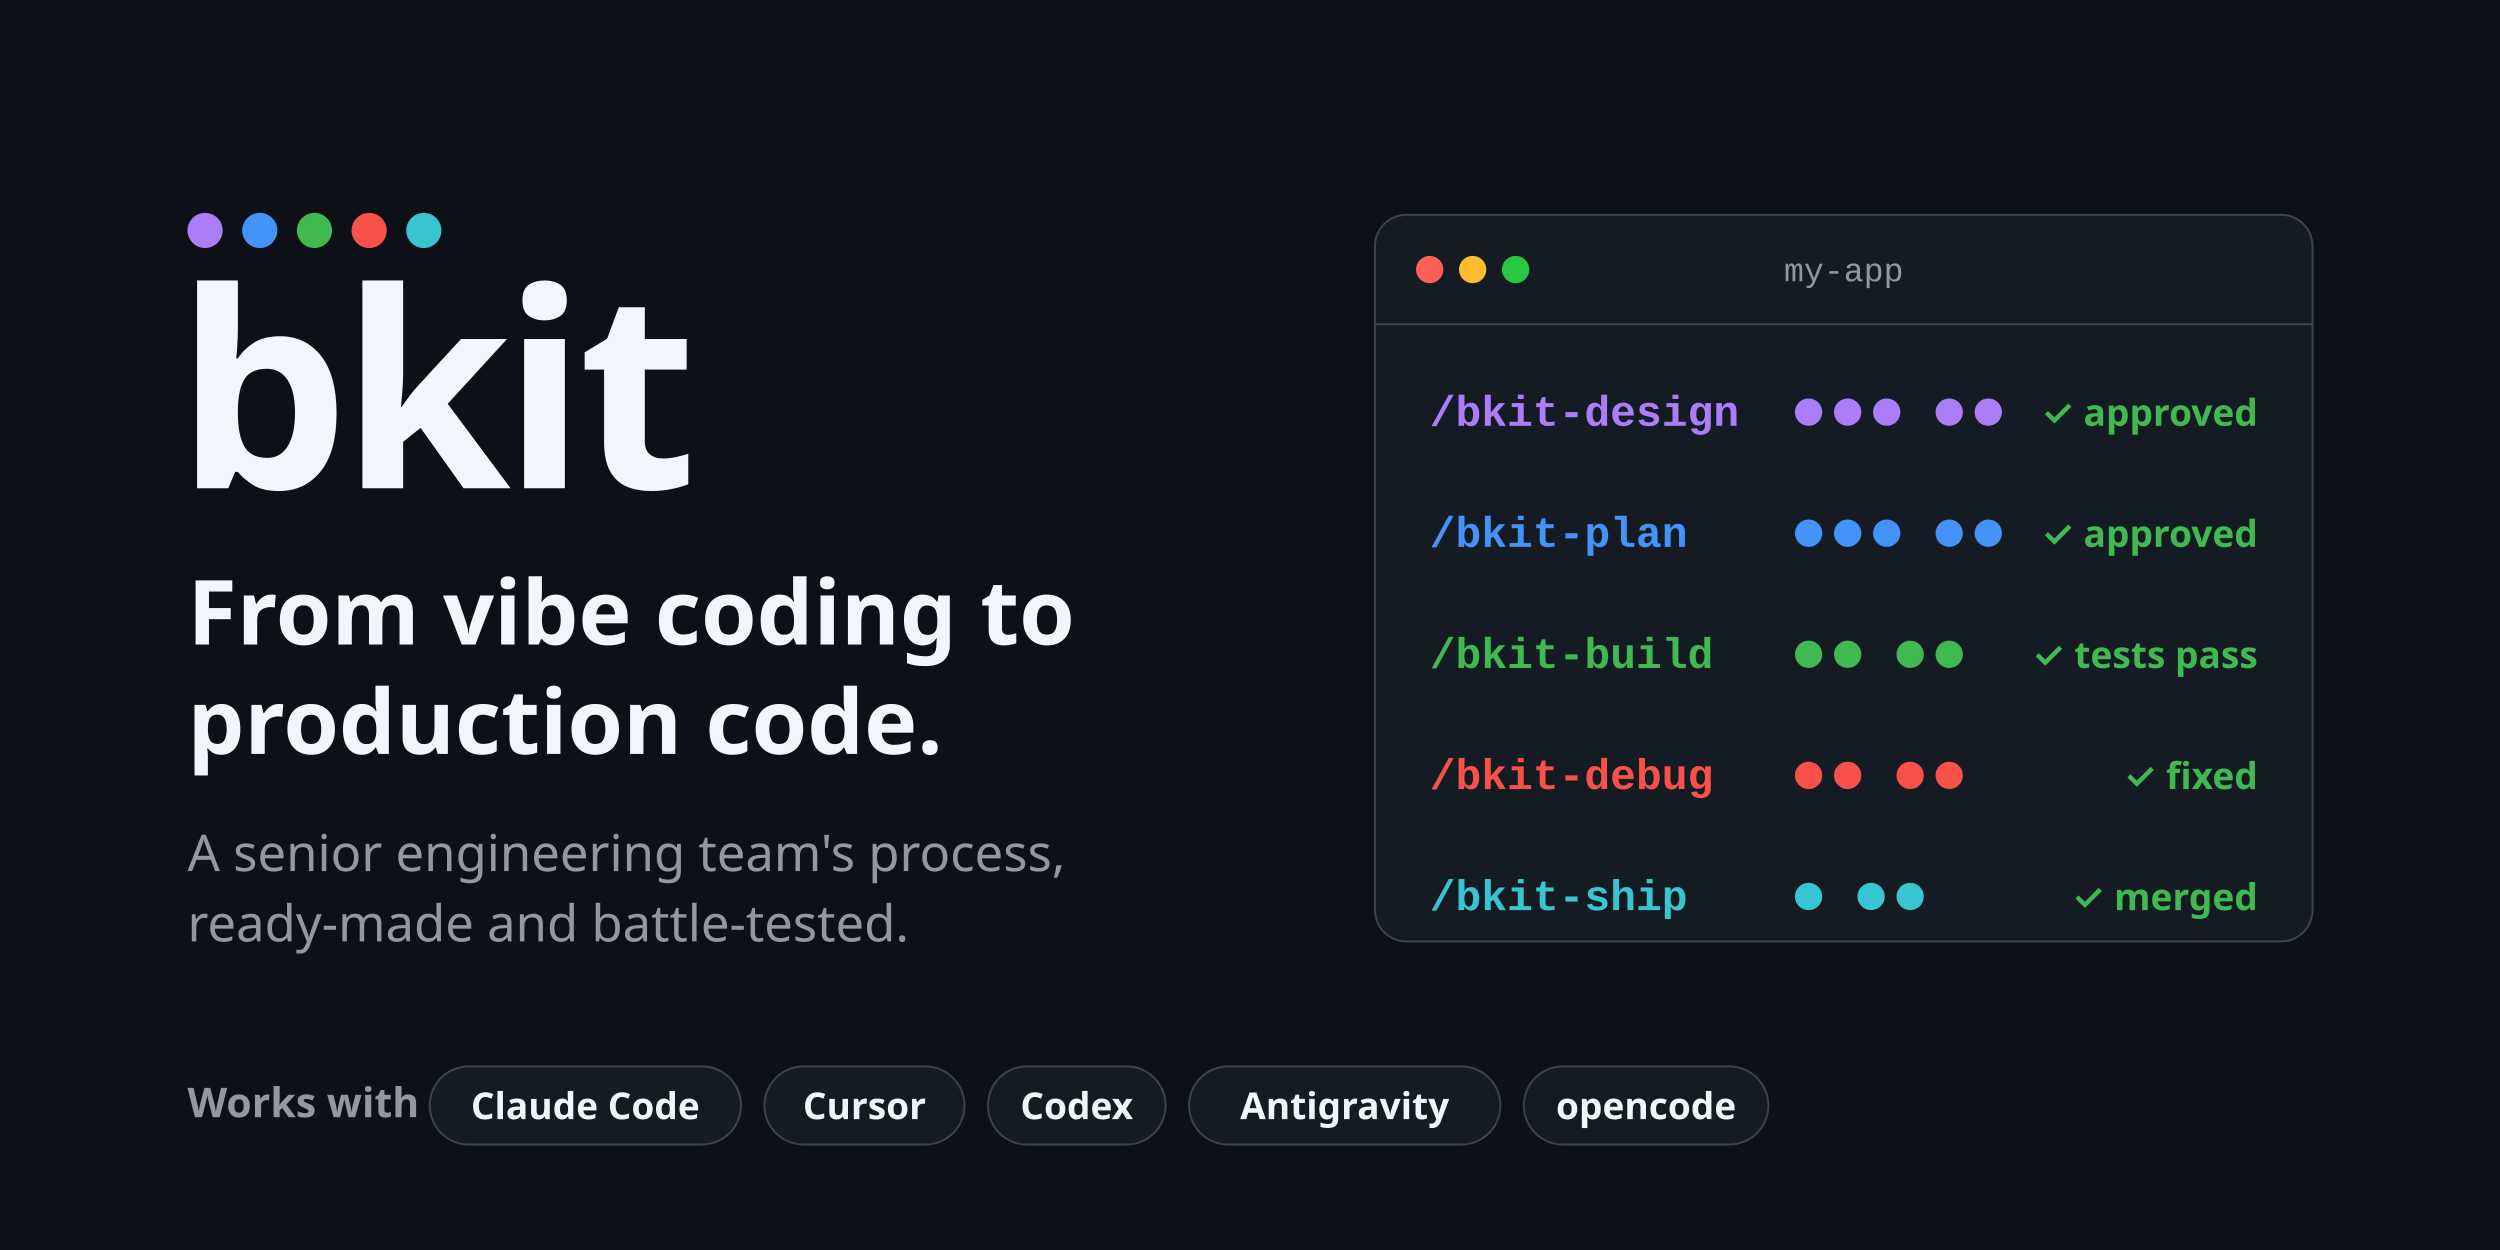
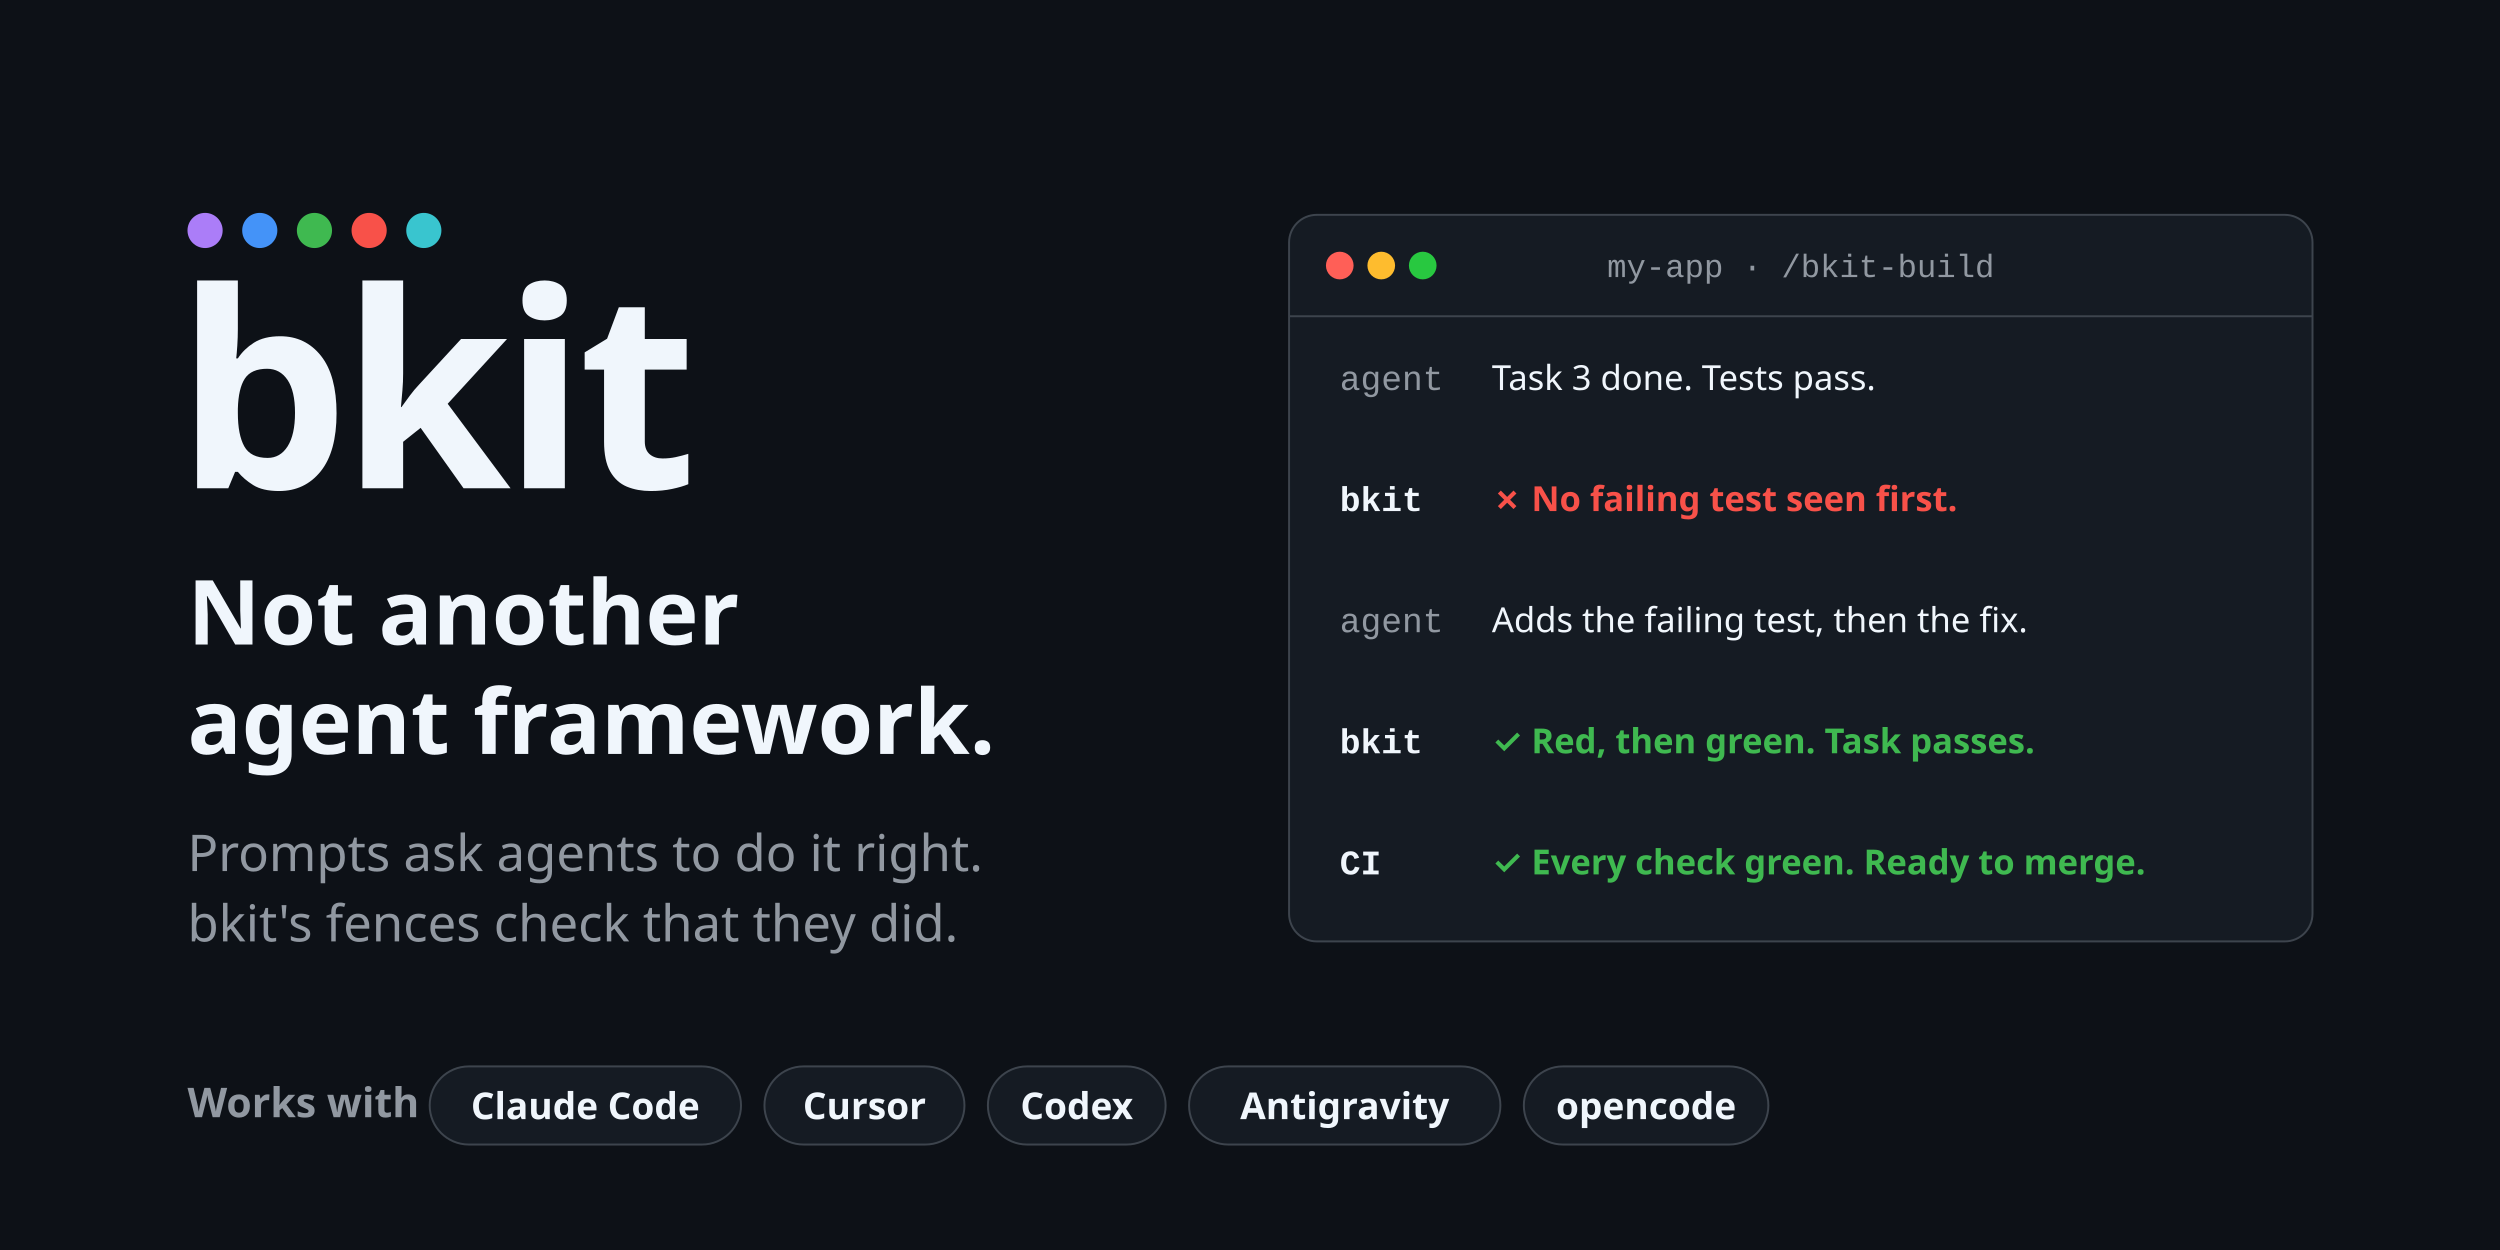
- <svg xmlns="http://www.w3.org/2000/svg" width="1280" height="640" viewBox="0 0 1280 640" role="img" aria-label="bkit — from vibe coding to production code. A senior engineering team's process, ready-made and battle-tested. Works with Claude Code, Cursor, Codex, Antigravity and opencode.">
+ <svg xmlns="http://www.w3.org/2000/svg" width="1280" height="640" viewBox="0 0 1280 640" role="img" aria-label="bkit — not another agent framework. Prompts ask agents to do it right; bkit's fences check that they did. Works with Claude Code, Cursor, Codex, Antigravity and opencode.">
  <rect width="1280" height="640" fill="#0d1117" />
  <circle cx="105" cy="118" r="9" fill="#ab7df8" />
  <circle cx="133" cy="118" r="9" fill="#4493f8" />
  <circle cx="161" cy="118" r="9" fill="#3fb950" />
  <circle cx="189" cy="118" r="9" fill="#f85149" />
  <circle cx="217" cy="118" r="9" fill="#39c5cf" />
  <text x="90" y="250" font-family="-apple-system, BlinkMacSystemFont, 'Segoe UI', 'Noto Sans', Helvetica, Arial, sans-serif" font-size="140" font-weight="800" fill="#f0f6fc" text-anchor="start" letter-spacing="-4">bkit</text>
-   <text x="96" y="330" font-family="-apple-system, BlinkMacSystemFont, 'Segoe UI', 'Noto Sans', Helvetica, Arial, sans-serif" font-size="46" font-weight="700" fill="#f0f6fc" text-anchor="start">From vibe coding to</text>
-   <text x="96" y="386" font-family="-apple-system, BlinkMacSystemFont, 'Segoe UI', 'Noto Sans', Helvetica, Arial, sans-serif" font-size="46" font-weight="700" fill="#f0f6fc" text-anchor="start">production code.</text>
-   <text x="96" y="446" font-family="-apple-system, BlinkMacSystemFont, 'Segoe UI', 'Noto Sans', Helvetica, Arial, sans-serif" font-size="26" font-weight="400" fill="#9198a1" text-anchor="start">A senior engineering team's process,</text>
-   <text x="96" y="482" font-family="-apple-system, BlinkMacSystemFont, 'Segoe UI', 'Noto Sans', Helvetica, Arial, sans-serif" font-size="26" font-weight="400" fill="#9198a1" text-anchor="start">ready-made and battle-tested.</text>
-   <rect x="704" y="110" width="480" height="372" rx="16" fill="#151b23" stroke="#3d444d" />
-   <circle cx="732" cy="138" r="7" fill="#ff5f57" />
-   <circle cx="754" cy="138" r="7" fill="#febc2e" />
-   <circle cx="776" cy="138" r="7" fill="#28c840" />
-   <text x="944" y="144" font-family="ui-monospace, SFMono-Regular, 'SF Mono', Menlo, Consolas, 'Liberation Mono', monospace" font-size="17" font-weight="400" fill="#9198a1" text-anchor="middle">my-app</text>
-   <line x1="704" y1="166" x2="1184" y2="166" stroke="#3d444d" />
-   <text x="732" y="218" font-family="ui-monospace, SFMono-Regular, 'SF Mono', Menlo, Consolas, 'Liberation Mono', monospace" font-size="22" font-weight="600" fill="#ab7df8" text-anchor="start">/bkit-design</text>
-   <circle cx="926" cy="211" r="7" fill="#ab7df8" />
-   <circle cx="946" cy="211" r="7" fill="#ab7df8" />
-   <circle cx="966" cy="211" r="7" fill="#ab7df8" />
-   <circle cx="998" cy="211" r="7" fill="#ab7df8" />
-   <circle cx="1018" cy="211" r="7" fill="#ab7df8" />
-   <text x="1156" y="218" font-family="-apple-system, BlinkMacSystemFont, 'Segoe UI', 'Noto Sans', Helvetica, Arial, sans-serif" font-size="19" font-weight="600" fill="#3fb950" text-anchor="end">✓ approved</text>
-   <text x="732" y="280" font-family="ui-monospace, SFMono-Regular, 'SF Mono', Menlo, Consolas, 'Liberation Mono', monospace" font-size="22" font-weight="600" fill="#4493f8" text-anchor="start">/bkit-plan</text>
-   <circle cx="926" cy="273" r="7" fill="#4493f8" />
-   <circle cx="946" cy="273" r="7" fill="#4493f8" />
-   <circle cx="966" cy="273" r="7" fill="#4493f8" />
-   <circle cx="998" cy="273" r="7" fill="#4493f8" />
-   <circle cx="1018" cy="273" r="7" fill="#4493f8" />
-   <text x="1156" y="280" font-family="-apple-system, BlinkMacSystemFont, 'Segoe UI', 'Noto Sans', Helvetica, Arial, sans-serif" font-size="19" font-weight="600" fill="#3fb950" text-anchor="end">✓ approved</text>
-   <text x="732" y="342" font-family="ui-monospace, SFMono-Regular, 'SF Mono', Menlo, Consolas, 'Liberation Mono', monospace" font-size="22" font-weight="600" fill="#3fb950" text-anchor="start">/bkit-build</text>
-   <circle cx="926" cy="335" r="7" fill="#3fb950" />
-   <circle cx="946" cy="335" r="7" fill="#3fb950" />
-   <circle cx="978" cy="335" r="7" fill="#3fb950" />
-   <circle cx="998" cy="335" r="7" fill="#3fb950" />
-   <text x="1156" y="342" font-family="-apple-system, BlinkMacSystemFont, 'Segoe UI', 'Noto Sans', Helvetica, Arial, sans-serif" font-size="19" font-weight="600" fill="#3fb950" text-anchor="end">✓ tests pass</text>
-   <text x="732" y="404" font-family="ui-monospace, SFMono-Regular, 'SF Mono', Menlo, Consolas, 'Liberation Mono', monospace" font-size="22" font-weight="600" fill="#f85149" text-anchor="start">/bkit-debug</text>
-   <circle cx="926" cy="397" r="7" fill="#f85149" />
-   <circle cx="946" cy="397" r="7" fill="#f85149" />
-   <circle cx="978" cy="397" r="7" fill="#f85149" />
-   <circle cx="998" cy="397" r="7" fill="#f85149" />
-   <text x="1156" y="404" font-family="-apple-system, BlinkMacSystemFont, 'Segoe UI', 'Noto Sans', Helvetica, Arial, sans-serif" font-size="19" font-weight="600" fill="#3fb950" text-anchor="end">✓ fixed</text>
-   <text x="732" y="466" font-family="ui-monospace, SFMono-Regular, 'SF Mono', Menlo, Consolas, 'Liberation Mono', monospace" font-size="22" font-weight="600" fill="#39c5cf" text-anchor="start">/bkit-ship</text>
-   <circle cx="926" cy="459" r="7" fill="#39c5cf" />
-   <circle cx="958" cy="459" r="7" fill="#39c5cf" />
-   <circle cx="978" cy="459" r="7" fill="#39c5cf" />
-   <text x="1156" y="466" font-family="-apple-system, BlinkMacSystemFont, 'Segoe UI', 'Noto Sans', Helvetica, Arial, sans-serif" font-size="19" font-weight="600" fill="#3fb950" text-anchor="end">✓ merged</text>
+   <text x="96" y="330" font-family="-apple-system, BlinkMacSystemFont, 'Segoe UI', 'Noto Sans', Helvetica, Arial, sans-serif" font-size="46" font-weight="700" fill="#f0f6fc" text-anchor="start">Not another</text>
+   <text x="96" y="386" font-family="-apple-system, BlinkMacSystemFont, 'Segoe UI', 'Noto Sans', Helvetica, Arial, sans-serif" font-size="46" font-weight="700" fill="#f0f6fc" text-anchor="start">agent framework.</text>
+   <text x="96" y="446" font-family="-apple-system, BlinkMacSystemFont, 'Segoe UI', 'Noto Sans', Helvetica, Arial, sans-serif" font-size="26" font-weight="400" fill="#9198a1" text-anchor="start">Prompts ask agents to do it right.</text>
+   <text x="96" y="482" font-family="-apple-system, BlinkMacSystemFont, 'Segoe UI', 'Noto Sans', Helvetica, Arial, sans-serif" font-size="26" font-weight="400" fill="#9198a1" text-anchor="start">bkit's fences check that they did.</text>
+   <rect x="660" y="110" width="524" height="372" rx="14.16" fill="#151b23" stroke="#3d444d" />
+   <circle cx="685.96" cy="135.96" r="7.08" fill="#ff5f57" />
+   <circle cx="707.2" cy="135.96" r="7.08" fill="#febc2e" />
+   <circle cx="728.44" cy="135.96" r="7.08" fill="#28c840" />
+   <text x="922" y="141.86" font-family="ui-monospace, SFMono-Regular, 'SF Mono', Menlo, Consolas, 'Liberation Mono', monospace" font-size="16.52" font-weight="400" fill="#9198a1" text-anchor="middle">my-app · /bkit-build</text>
+   <line x1="660" y1="161.92" x2="1184" y2="161.92" stroke="#3d444d" />
+   <text x="685.96" y="199.68" font-family="ui-monospace, SFMono-Regular, 'SF Mono', Menlo, Consolas, 'Liberation Mono', monospace" font-size="17.7" font-weight="400" fill="#9198a1" text-anchor="start">agent</text>
+   <text x="763.84" y="199.68" font-family="-apple-system, BlinkMacSystemFont, 'Segoe UI', 'Noto Sans', Helvetica, Arial, sans-serif" font-size="17.7" font-weight="400" fill="#f0f6fc" text-anchor="start">Task 3 done. Tests pass.</text>
+   <text x="685.96" y="261.68" font-family="ui-monospace, SFMono-Regular, 'SF Mono', Menlo, Consolas, 'Liberation Mono', monospace" font-size="17.7" font-weight="700" fill="#f0f6fc" text-anchor="start">bkit</text>
+   <text x="763.84" y="261.68" font-family="-apple-system, BlinkMacSystemFont, 'Segoe UI', 'Noto Sans', Helvetica, Arial, sans-serif" font-size="17.7" font-weight="600" fill="#f85149" text-anchor="start">✗ No failing test seen first.</text>
+   <text x="685.96" y="323.68" font-family="ui-monospace, SFMono-Regular, 'SF Mono', Menlo, Consolas, 'Liberation Mono', monospace" font-size="17.7" font-weight="400" fill="#9198a1" text-anchor="start">agent</text>
+   <text x="763.84" y="323.68" font-family="-apple-system, BlinkMacSystemFont, 'Segoe UI', 'Noto Sans', Helvetica, Arial, sans-serif" font-size="17.7" font-weight="400" fill="#f0f6fc" text-anchor="start">Adds the failing test, then the fix.</text>
+   <text x="685.96" y="385.68" font-family="ui-monospace, SFMono-Regular, 'SF Mono', Menlo, Consolas, 'Liberation Mono', monospace" font-size="17.7" font-weight="700" fill="#f0f6fc" text-anchor="start">bkit</text>
+   <text x="763.84" y="385.68" font-family="-apple-system, BlinkMacSystemFont, 'Segoe UI', 'Noto Sans', Helvetica, Arial, sans-serif" font-size="17.7" font-weight="600" fill="#3fb950" text-anchor="start">✓ Red, then green. Task passes.</text>
+   <text x="685.96" y="447.68" font-family="ui-monospace, SFMono-Regular, 'SF Mono', Menlo, Consolas, 'Liberation Mono', monospace" font-size="17.7" font-weight="700" fill="#f0f6fc" text-anchor="start">CI</text>
+   <text x="763.84" y="447.68" font-family="-apple-system, BlinkMacSystemFont, 'Segoe UI', 'Noto Sans', Helvetica, Arial, sans-serif" font-size="17.7" font-weight="600" fill="#3fb950" text-anchor="start">✓ Every check green. Ready to merge.</text>
  <text x="96" y="572" font-family="-apple-system, BlinkMacSystemFont, 'Segoe UI', 'Noto Sans', Helvetica, Arial, sans-serif" font-size="21" font-weight="600" fill="#9198a1" text-anchor="start">Works with</text>
  <rect x="220" y="546" width="159.4" height="40" rx="20" fill="#151b23" stroke="#3d444d" />
  <text x="299.7" y="573" font-family="-apple-system, BlinkMacSystemFont, 'Segoe UI', 'Noto Sans', Helvetica, Arial, sans-serif" font-size="19" font-weight="600" fill="#f0f6fc" text-anchor="middle">Claude Code</text>
  <rect x="391.4" y="546" width="102.4" height="40" rx="20" fill="#151b23" stroke="#3d444d" />
  <text x="442.6" y="573" font-family="-apple-system, BlinkMacSystemFont, 'Segoe UI', 'Noto Sans', Helvetica, Arial, sans-serif" font-size="19" font-weight="600" fill="#f0f6fc" text-anchor="middle">Cursor</text>
  <rect x="505.8" y="546" width="91" height="40" rx="20" fill="#151b23" stroke="#3d444d" />
  <text x="551.3" y="573" font-family="-apple-system, BlinkMacSystemFont, 'Segoe UI', 'Noto Sans', Helvetica, Arial, sans-serif" font-size="19" font-weight="600" fill="#f0f6fc" text-anchor="middle">Codex</text>
  <rect x="608.8" y="546" width="159.4" height="40" rx="20" fill="#151b23" stroke="#3d444d" />
  <text x="688.5" y="573" font-family="-apple-system, BlinkMacSystemFont, 'Segoe UI', 'Noto Sans', Helvetica, Arial, sans-serif" font-size="19" font-weight="600" fill="#f0f6fc" text-anchor="middle">Antigravity</text>
  <rect x="780.2" y="546" width="125.2" height="40" rx="20" fill="#151b23" stroke="#3d444d" />
  <text x="842.8" y="573" font-family="-apple-system, BlinkMacSystemFont, 'Segoe UI', 'Noto Sans', Helvetica, Arial, sans-serif" font-size="19" font-weight="600" fill="#f0f6fc" text-anchor="middle">opencode</text>
</svg>
